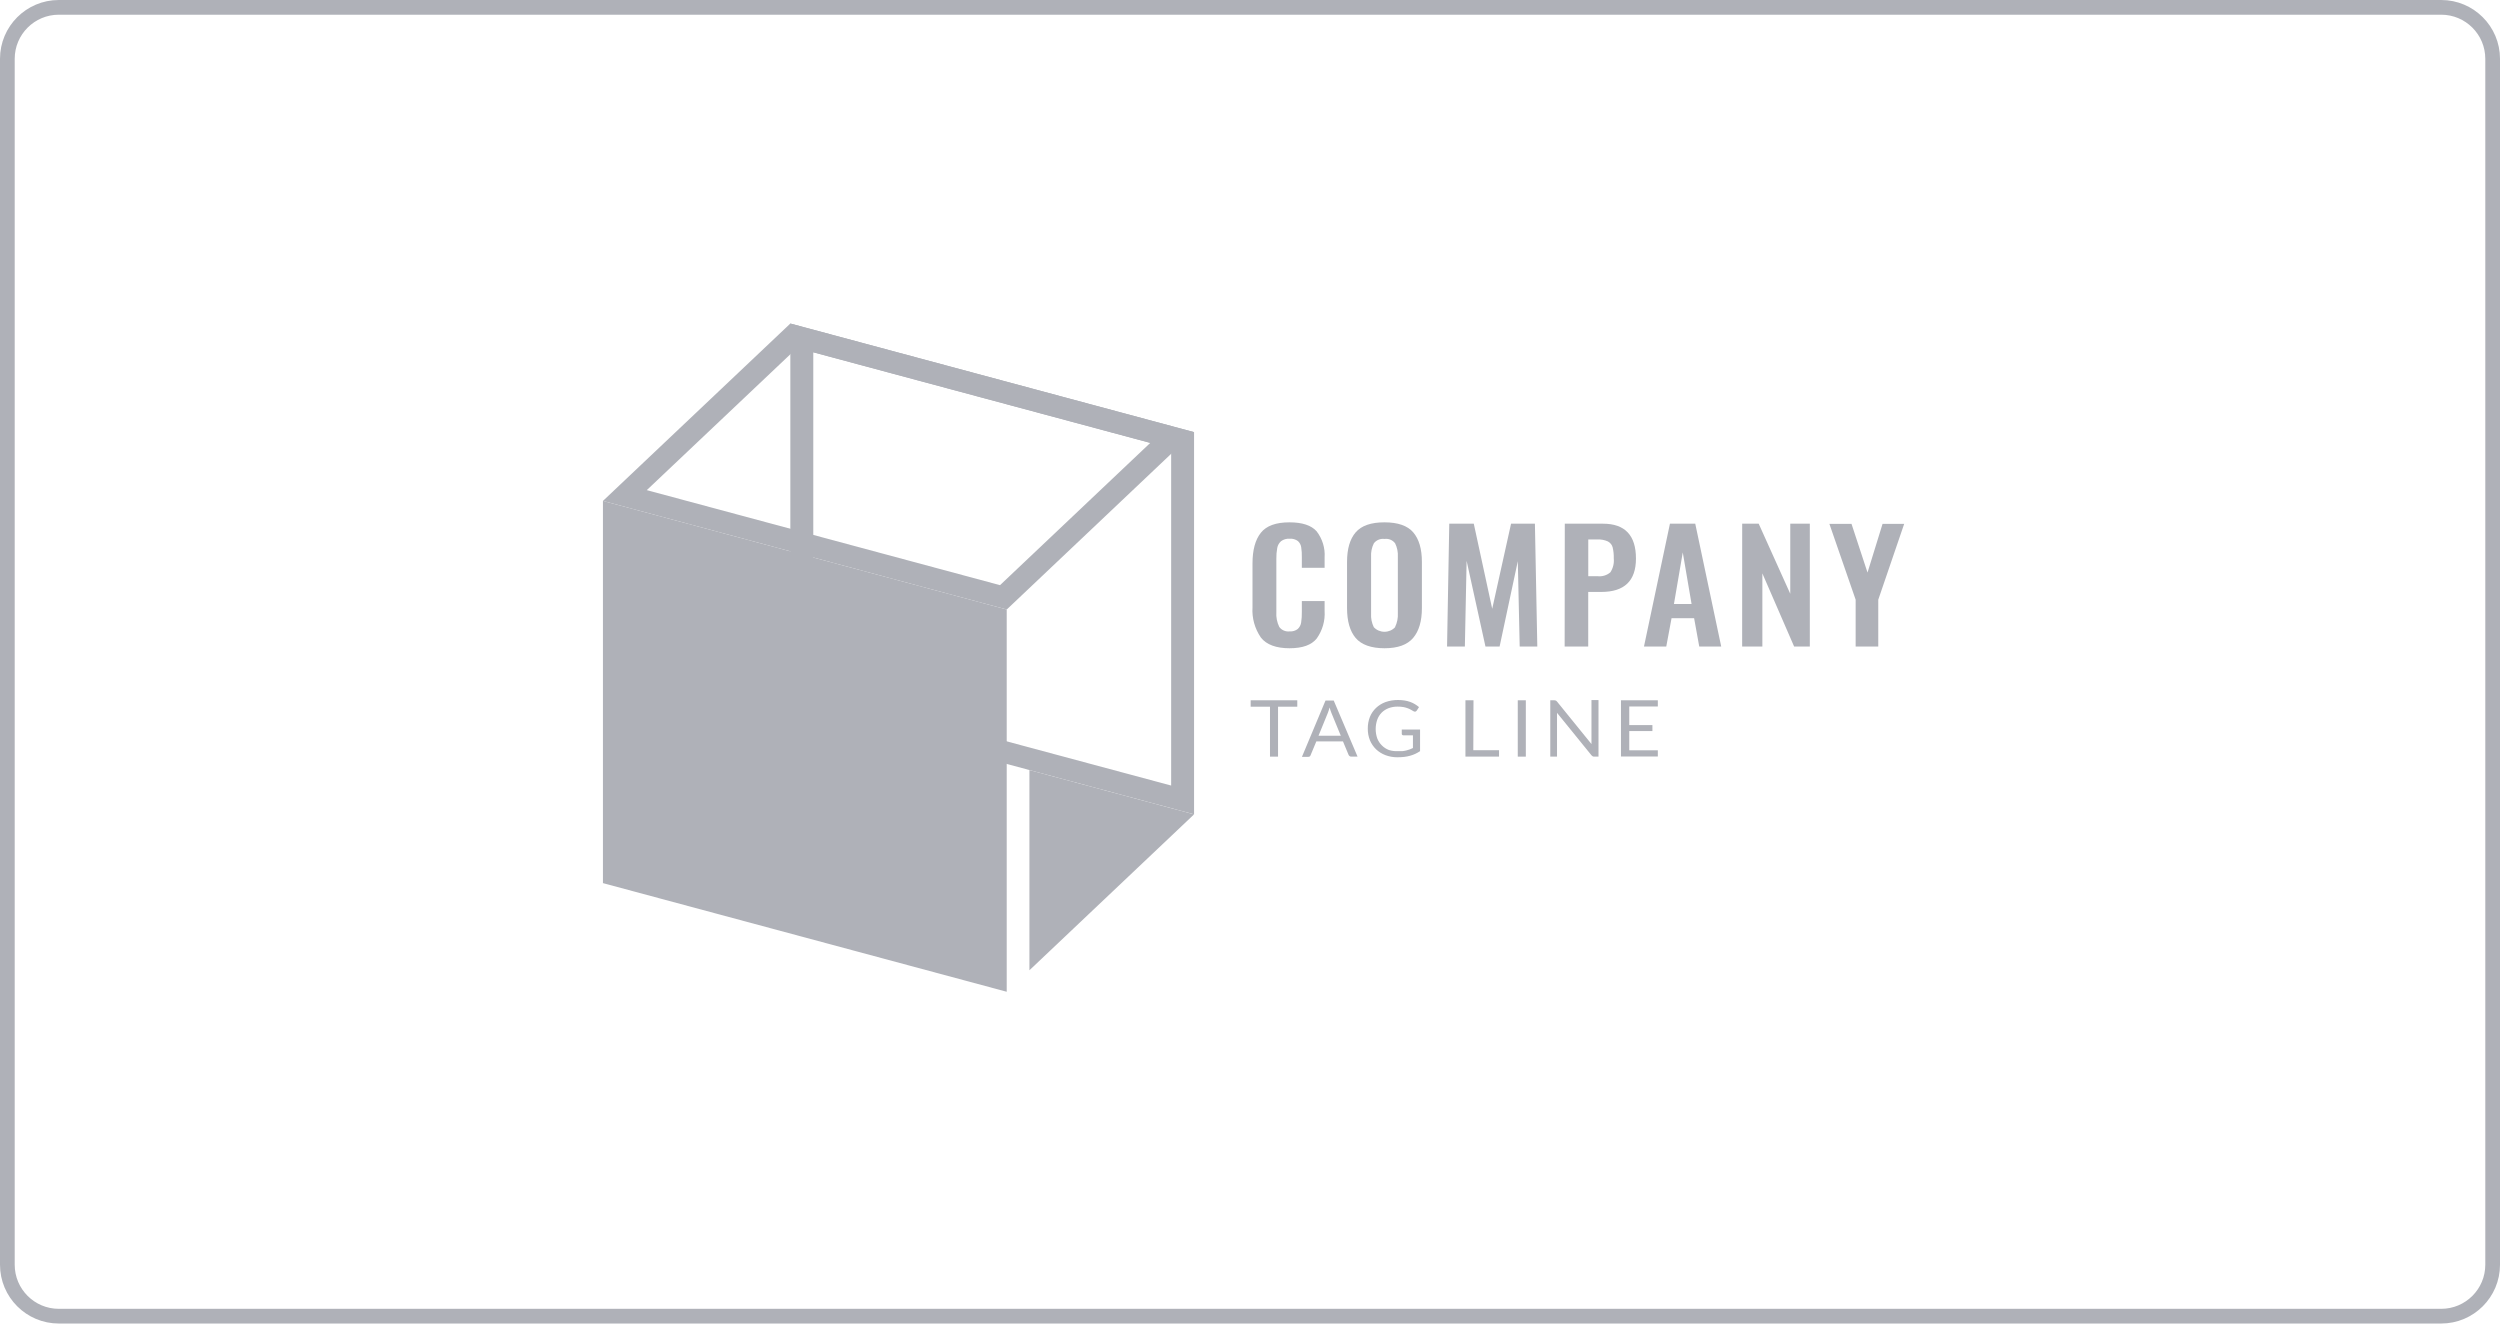
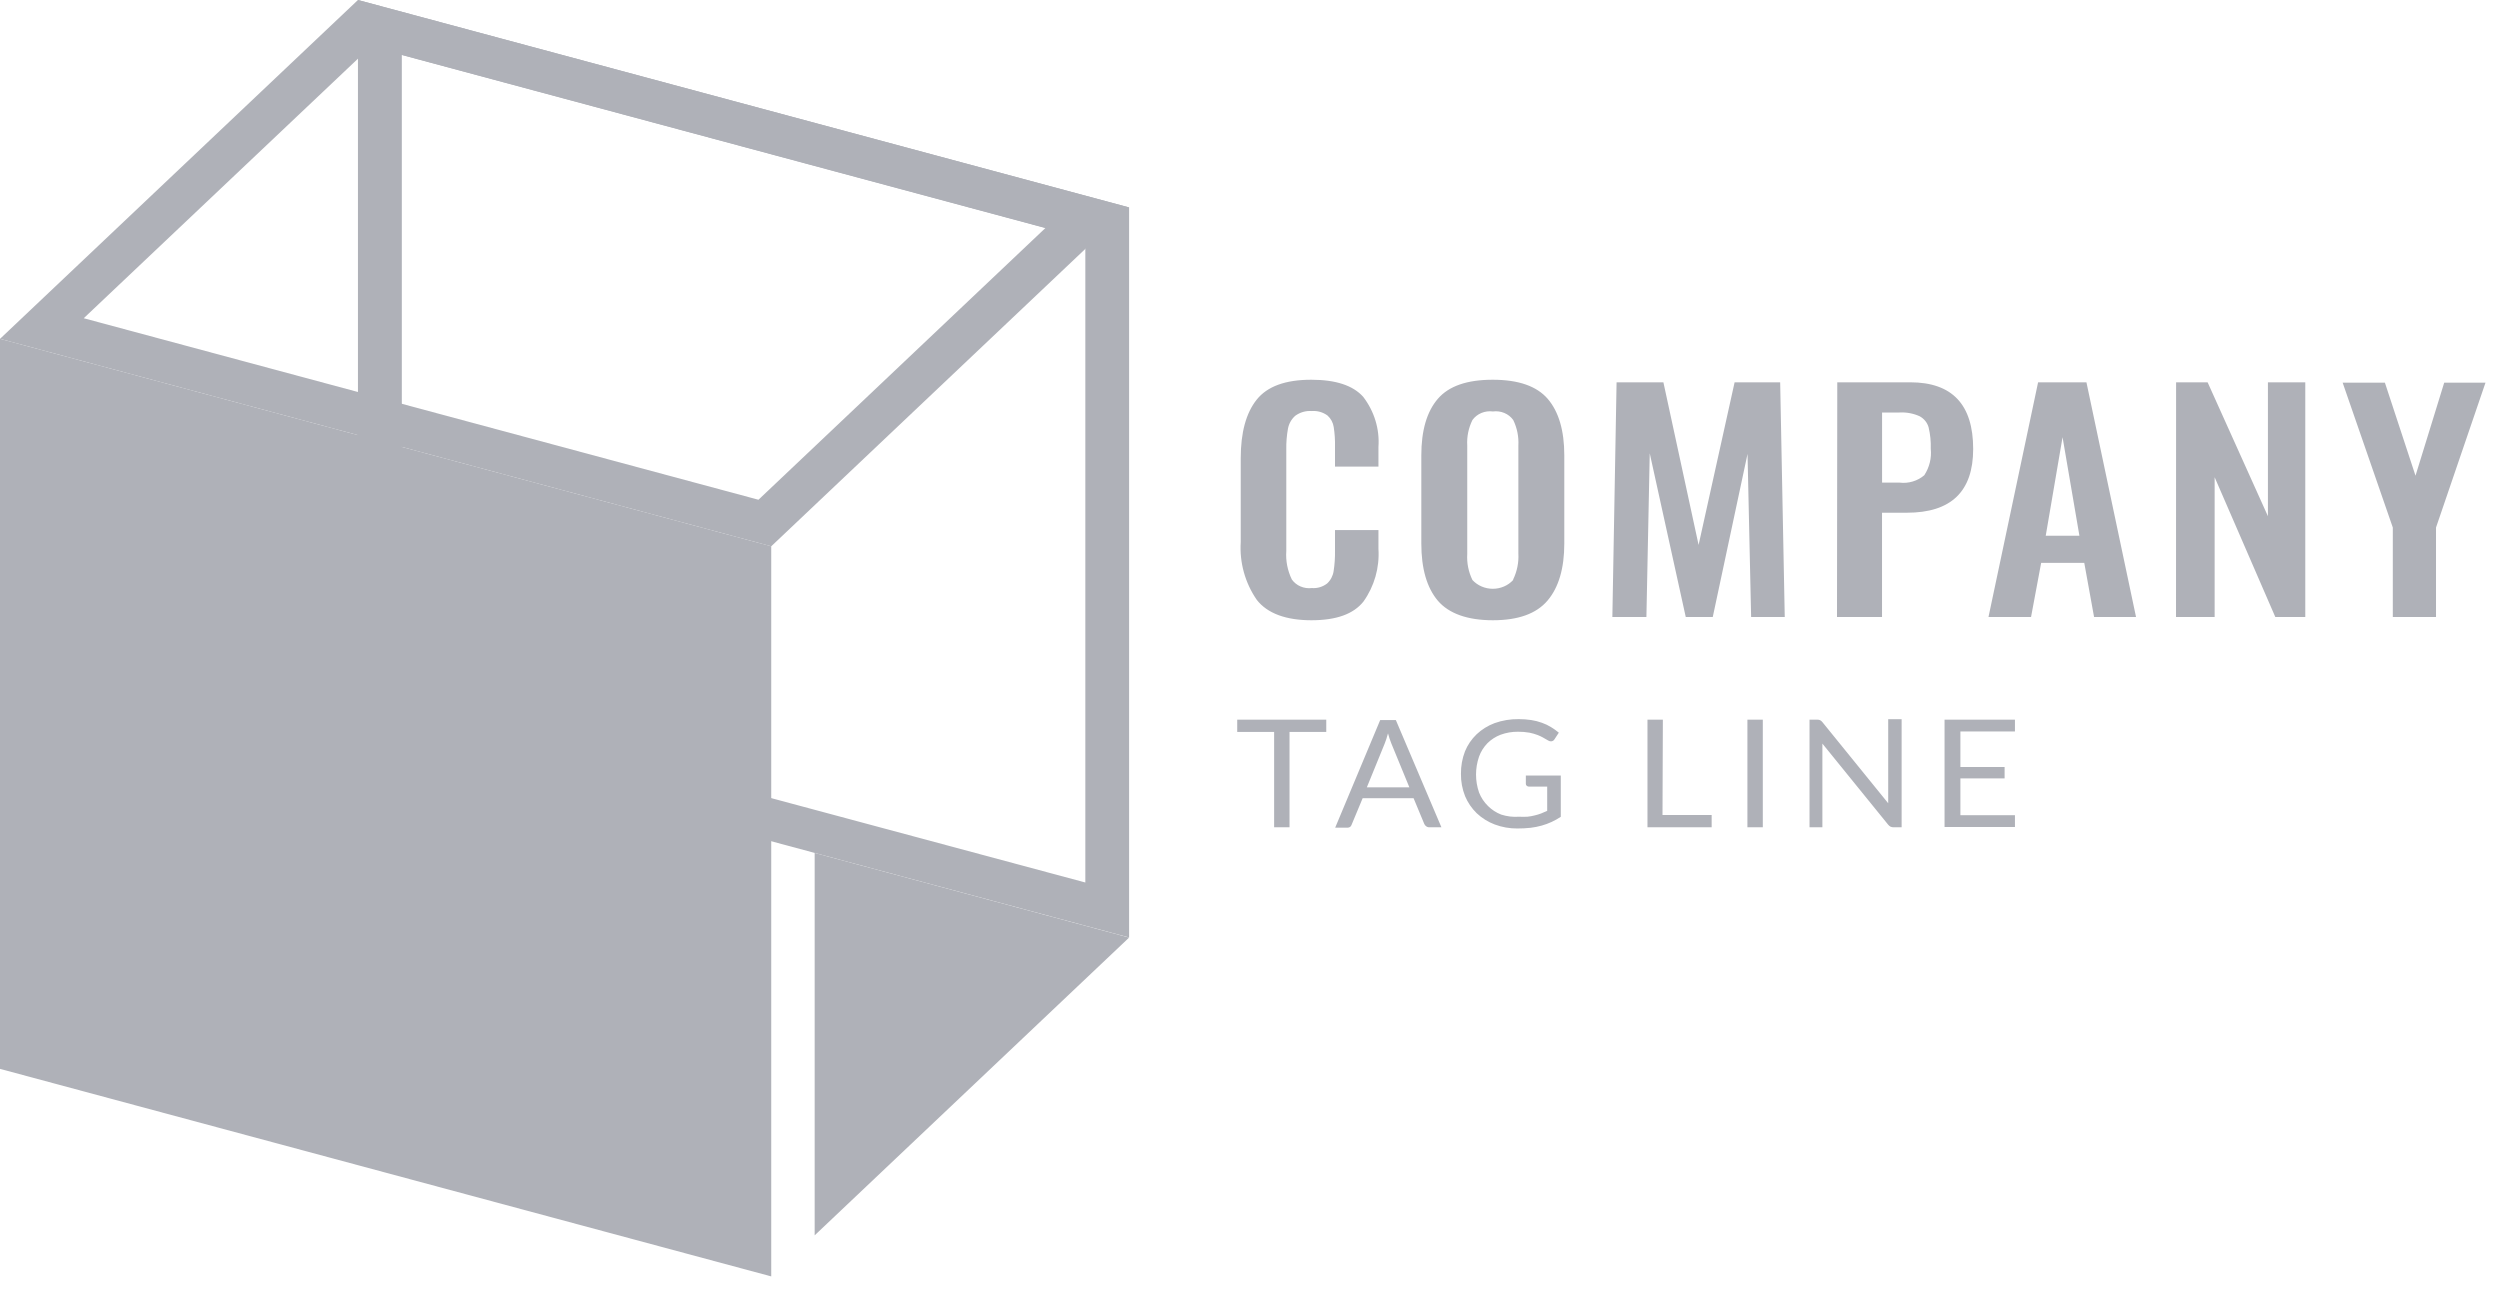
- <svg xmlns="http://www.w3.org/2000/svg" width="170" height="90" viewBox="0 0 170 90" fill="none">
-   <rect x="0.5" y="0.5" width="169" height="89" rx="3.5" stroke="#AFB1B8" />
-   <path d="M85.74 43.353C85.322 42.743 85.123 42.022 85.17 41.296V38.313C85.17 37.399 85.359 36.704 85.737 36.229C86.115 35.754 86.765 35.517 87.686 35.519C88.551 35.519 89.165 35.721 89.529 36.126C89.925 36.642 90.118 37.273 90.073 37.91V38.611H88.525V37.901C88.531 37.669 88.516 37.436 88.481 37.206C88.458 37.049 88.38 36.903 88.26 36.793C88.101 36.675 87.9 36.617 87.699 36.633C87.487 36.618 87.276 36.678 87.109 36.803C86.974 36.924 86.884 37.084 86.853 37.258C86.808 37.501 86.788 37.748 86.792 37.995V41.615C86.767 41.964 86.835 42.313 86.99 42.631C87.067 42.739 87.174 42.824 87.299 42.877C87.424 42.931 87.562 42.951 87.699 42.935C87.897 42.95 88.094 42.891 88.247 42.771C88.373 42.652 88.454 42.498 88.478 42.331C88.514 42.091 88.53 41.848 88.525 41.606V40.871H90.073V41.542C90.117 42.206 89.929 42.864 89.538 43.417C89.183 43.86 88.577 44.081 87.686 44.081C86.795 44.081 86.122 43.845 85.74 43.353Z" fill="#AFB1B8" />
-   <path d="M92.186 43.384C91.795 42.919 91.599 42.243 91.599 41.348V38.21C91.599 37.324 91.795 36.654 92.186 36.199C92.577 35.744 93.23 35.517 94.147 35.519C95.057 35.519 95.708 35.746 96.099 36.199C96.49 36.654 96.689 37.324 96.689 38.21V41.348C96.689 42.234 96.49 42.913 96.092 43.381C95.695 43.848 95.048 44.081 94.147 44.081C93.246 44.081 92.58 43.845 92.186 43.384ZM94.868 42.631C95.008 42.34 95.072 42.022 95.054 41.703V37.861C95.072 37.548 95.009 37.236 94.871 36.951C94.793 36.841 94.683 36.755 94.555 36.701C94.427 36.647 94.286 36.629 94.147 36.648C94.008 36.629 93.866 36.648 93.738 36.702C93.609 36.755 93.499 36.842 93.419 36.951C93.279 37.235 93.215 37.548 93.234 37.861V41.721C93.214 42.04 93.278 42.359 93.419 42.649C93.51 42.747 93.621 42.826 93.746 42.88C93.871 42.933 94.007 42.961 94.144 42.961C94.281 42.961 94.417 42.933 94.542 42.88C94.666 42.826 94.778 42.747 94.868 42.649V42.631Z" fill="#AFB1B8" />
-   <path d="M98.55 35.611H100.217L101.47 41.399L102.752 35.611H104.374L104.537 43.966H103.339L103.211 38.159L101.973 43.966H101.012L99.73 38.138L99.611 43.966H98.4L98.55 35.611Z" fill="#AFB1B8" />
-   <path d="M106.406 35.611H109.002C110.497 35.611 111.245 36.401 111.245 37.983C111.245 39.498 110.458 40.254 108.883 40.252H107.999V43.966H106.396L106.406 35.611ZM108.624 39.181C108.782 39.2 108.943 39.187 109.095 39.141C109.247 39.096 109.387 39.019 109.505 38.917C109.689 38.635 109.77 38.304 109.736 37.974C109.744 37.719 109.718 37.464 109.659 37.215C109.636 37.132 109.596 37.054 109.541 36.986C109.486 36.918 109.417 36.861 109.338 36.818C109.116 36.717 108.87 36.671 108.624 36.685H108.002V39.181H108.624Z" fill="#AFB1B8" />
-   <path d="M113.556 35.611H115.277L117.043 43.966H115.549L115.2 42.039H113.665L113.306 43.966H111.79L113.556 35.611ZM115.027 41.072L114.428 37.564L113.828 41.072H115.027Z" fill="#AFB1B8" />
-   <path d="M118.469 35.611H119.591L121.738 40.377V35.611H123.068V43.966H122.001L119.841 38.99V43.966H118.466L118.469 35.611Z" fill="#AFB1B8" />
-   <path d="M126.184 40.78L124.398 35.622H125.902L126.991 38.935L128.014 35.622H129.485L127.722 40.78V43.966H126.184V40.78Z" fill="#AFB1B8" />
-   <path d="M88.215 47.619V48.056H86.907V51.451H86.359V48.056H85.045V47.619H88.215Z" fill="#AFB1B8" />
-   <path d="M92.314 51.451H91.891C91.848 51.454 91.805 51.441 91.772 51.415C91.74 51.392 91.716 51.362 91.702 51.327L91.323 50.417H89.51L89.131 51.327C89.121 51.365 89.101 51.4 89.074 51.43C89.04 51.455 88.998 51.468 88.955 51.466H88.532L90.135 47.635H90.692L92.314 51.451ZM89.66 50.028H91.173L90.532 48.469C90.485 48.351 90.445 48.23 90.413 48.108C90.391 48.181 90.372 48.25 90.352 48.311L90.295 48.472L89.66 50.028Z" fill="#AFB1B8" />
-   <path d="M95.077 51.075C95.177 51.08 95.278 51.08 95.378 51.075C95.465 51.066 95.55 51.051 95.634 51.029C95.713 51.011 95.79 50.988 95.865 50.959C95.936 50.932 96.006 50.899 96.08 50.865V50.004H95.439C95.423 50.005 95.407 50.002 95.392 49.997C95.377 49.992 95.364 49.984 95.352 49.973C95.342 49.965 95.333 49.954 95.328 49.942C95.322 49.93 95.32 49.917 95.32 49.904V49.609H96.564V51.078C96.462 51.147 96.355 51.208 96.243 51.26C96.129 51.313 96.01 51.357 95.888 51.39C95.756 51.427 95.622 51.453 95.487 51.469C95.332 51.486 95.175 51.494 95.019 51.494C94.743 51.496 94.468 51.447 94.211 51.351C93.971 51.26 93.753 51.123 93.57 50.95C93.392 50.776 93.251 50.569 93.157 50.344C93.056 50.09 93.006 49.82 93.01 49.549C93.006 49.276 93.055 49.004 93.154 48.748C93.246 48.52 93.387 48.314 93.567 48.141C93.75 47.968 93.968 47.833 94.208 47.743C94.483 47.645 94.774 47.597 95.067 47.6C95.216 47.6 95.365 47.611 95.513 47.634C95.643 47.654 95.771 47.687 95.894 47.731C96.006 47.771 96.113 47.822 96.214 47.883C96.313 47.943 96.406 48.01 96.493 48.083L96.339 48.32C96.327 48.341 96.309 48.359 96.287 48.372C96.265 48.385 96.24 48.392 96.214 48.392C96.179 48.391 96.144 48.381 96.115 48.362C96.067 48.338 96.016 48.307 95.958 48.271C95.89 48.231 95.818 48.196 95.743 48.168C95.648 48.132 95.549 48.103 95.448 48.083C95.314 48.06 95.178 48.048 95.041 48.05C94.83 48.047 94.62 48.083 94.423 48.156C94.245 48.224 94.084 48.327 93.952 48.459C93.819 48.597 93.717 48.759 93.654 48.936C93.51 49.351 93.51 49.798 93.654 50.213C93.724 50.393 93.833 50.558 93.974 50.696C94.106 50.827 94.265 50.93 94.442 50.999C94.646 51.065 94.862 51.091 95.077 51.075Z" fill="#AFB1B8" />
-   <path d="M100.185 51.014H101.935V51.451H99.65V47.619H100.198L100.185 51.014Z" fill="#AFB1B8" />
-   <path d="M103.756 51.451H103.208V47.619H103.756V51.451Z" fill="#AFB1B8" />
-   <path d="M105.794 47.637C105.826 47.655 105.855 47.678 105.877 47.707L108.22 50.596C108.217 50.55 108.217 50.505 108.22 50.459C108.22 50.416 108.22 50.374 108.22 50.335V47.604H108.698V51.451H108.422C108.381 51.454 108.34 51.447 108.303 51.43C108.27 51.411 108.241 51.386 108.217 51.357L105.877 48.472C105.877 48.517 105.877 48.559 105.877 48.602C105.877 48.645 105.877 48.684 105.877 48.72V51.451H105.419V47.619H105.704C105.735 47.619 105.766 47.625 105.794 47.637Z" fill="#AFB1B8" />
-   <path d="M112.732 47.619V48.041H110.79V49.306H112.364V49.712H110.79V51.02H112.732V51.442H110.226V47.619H112.732Z" fill="#AFB1B8" />
-   <path d="M55.303 23.954L79.638 30.495V53.417L55.303 46.879V23.954ZM53.743 22V47.992L81.196 55.374V29.385L53.743 22Z" fill="#AFB1B8" />
-   <path d="M68.457 67.44L41 60.052V34.062L68.457 41.447V67.44Z" fill="#AFB1B8" />
-   <path d="M54.198 23.66L78.216 30.119L68.001 39.791L43.981 33.329L54.198 23.66ZM53.743 22L41 34.063L68.457 41.448L81.196 29.385L53.743 22Z" fill="#AFB1B8" />
-   <path d="M70.001 65.978L81.196 55.377L70.001 52.365V65.978Z" fill="#AFB1B8" />
+ <svg xmlns="http://www.w3.org/2000/svg" width="89" height="46" fill="none">
+   <path d="M44.74 21.353a3.259 3.259 0 01-.57-2.057v-2.982c0-.915.189-1.61.567-2.085.378-.475 1.028-.712 1.949-.71.865 0 1.48.202 1.843.607.396.516.589 1.147.544 1.784v.7h-1.547v-.71a3.961 3.961 0 00-.045-.694.69.69 0 00-.221-.413.836.836 0 00-.561-.16.886.886 0 00-.59.17.81.81 0 00-.257.455c-.044.243-.064.49-.06.737v3.62c-.025.349.044.698.198 1.016a.734.734 0 00.31.247.78.78 0 00.399.057.788.788 0 00.548-.164.748.748 0 00.23-.44c.037-.24.053-.483.049-.725v-.735h1.547v.67a2.914 2.914 0 01-.535 1.876c-.355.443-.961.664-1.852.664-.891 0-1.564-.236-1.946-.728zM51.186 21.384c-.391-.465-.587-1.141-.587-2.036V16.21c0-.886.196-1.556.587-2.011.39-.455 1.044-.682 1.961-.68.91 0 1.56.227 1.952.68.39.455.59 1.125.59 2.011v3.138c0 .886-.2 1.565-.597 2.033-.397.467-1.044.7-1.945.7-.9 0-1.567-.236-1.961-.697zm2.682-.753c.14-.29.204-.61.186-.928v-3.841a1.843 1.843 0 00-.183-.91.738.738 0 00-.316-.25.784.784 0 00-.408-.054.794.794 0 00-.41.054.75.75 0 00-.318.25c-.14.283-.204.596-.185.91v3.859c-.02.32.044.638.185.928a.96.96 0 00.327.23 1.008 1.008 0 00.796 0 .96.96 0 00.326-.23v-.018zM57.55 13.61h1.667l1.253 5.79 1.282-5.79h1.622l.163 8.356H62.34l-.128-5.807-1.238 5.807h-.961l-1.282-5.828-.119 5.828H57.4l.15-8.355zM65.406 13.61h2.596c1.495 0 2.243.791 2.243 2.373 0 1.515-.787 2.271-2.362 2.27H67v3.713h-1.603l.01-8.355zm2.218 3.571c.158.02.319.006.47-.04.153-.045.293-.122.411-.223.184-.283.265-.614.23-.944a2.854 2.854 0 00-.076-.758.63.63 0 00-.118-.23.67.67 0 00-.203-.168 1.528 1.528 0 00-.714-.133h-.622v2.496h.622zM72.556 13.61h1.721l1.766 8.356h-1.494l-.349-1.927h-1.535l-.36 1.927H70.79l1.766-8.355zm1.471 5.462l-.6-3.508-.599 3.508h1.199zM77.469 13.61h1.122l2.147 4.767V13.61h1.33v8.355h-1.067l-2.16-4.976v4.976h-1.375l.003-8.355zM85.184 18.78l-1.786-5.158h1.504l1.09 3.313 1.022-3.313h1.47l-1.762 5.158v3.186h-1.538V18.78zM47.215 25.619v.437h-1.308v3.395h-.548v-3.395h-1.314v-.437h3.17zM51.314 29.451h-.423a.176.176 0 01-.119-.036.196.196 0 01-.07-.088l-.378-.91H48.51l-.379.91a.257.257 0 01-.057.103.183.183 0 01-.119.036h-.423l1.603-3.832h.557l1.622 3.817zm-2.654-1.423h1.513l-.641-1.56a2.964 2.964 0 01-.119-.36l-.06.203-.058.16-.635 1.557zM54.077 29.075c.1.005.2.005.3 0 .087-.009.173-.024.257-.046a1.82 1.82 0 00.231-.07c.07-.027.141-.06.215-.093v-.862h-.641a.12.12 0 01-.087-.03.087.087 0 01-.032-.07v-.295h1.244v1.469a2.355 2.355 0 01-.676.312 2.655 2.655 0 01-.401.08 4.459 4.459 0 01-.468.024 2.252 2.252 0 01-.808-.143 1.937 1.937 0 01-.64-.4 1.849 1.849 0 01-.414-.607 2.076 2.076 0 01-.147-.795 2.155 2.155 0 01.144-.802c.092-.227.233-.433.413-.606.183-.173.401-.308.641-.398.275-.098.566-.146.859-.142.15 0 .298.01.446.033.13.02.258.052.38.097.113.04.22.09.321.152.099.06.192.127.28.2l-.155.237a.14.14 0 01-.052.052.15.15 0 01-.073.02.196.196 0 01-.099-.03 1.923 1.923 0 01-.157-.09 1.372 1.372 0 00-.215-.104 1.873 1.873 0 00-.295-.085 2.255 2.255 0 00-.407-.033 1.743 1.743 0 00-.618.106 1.337 1.337 0 00-.471.303c-.133.138-.235.3-.298.477a1.954 1.954 0 000 1.277c.07.18.179.345.32.482.132.132.291.235.468.304.204.066.42.092.635.076zM59.185 29.014h1.75v.437H58.65v-3.832h.548l-.013 3.395zM62.756 29.45h-.548V25.62h.548v3.832zM64.794 25.637c.032.018.06.041.083.07l2.343 2.889a.972.972 0 010-.137v-2.855h.478v3.847h-.276a.24.24 0 01-.119-.021.314.314 0 01-.086-.073l-2.34-2.885v2.979h-.458V25.62h.285c.031 0 .062.006.09.018zM71.732 25.619v.422H69.79v1.265h1.574v.406H69.79v1.308h1.942v.422h-2.506v-3.823h2.506zM14.303 1.954l24.335 6.541v22.922L14.305 24.88V1.954zM12.743 0v25.992l27.453 7.382V7.384L12.743 0z" fill="#AFB1B8" />
+   <path d="M27.456 45.44L0 38.052v-25.99l27.456 7.385V45.44z" fill="#AFB1B8" />
+   <path d="M13.198 1.66l24.017 6.459-10.214 9.672-24.02-6.462 10.217-9.67zM12.743 0L0 12.063l27.456 7.385 12.74-12.063L12.743 0zM29.002 43.978l11.194-10.6-11.194-3.013v13.613z" fill="#AFB1B8" />
</svg>
